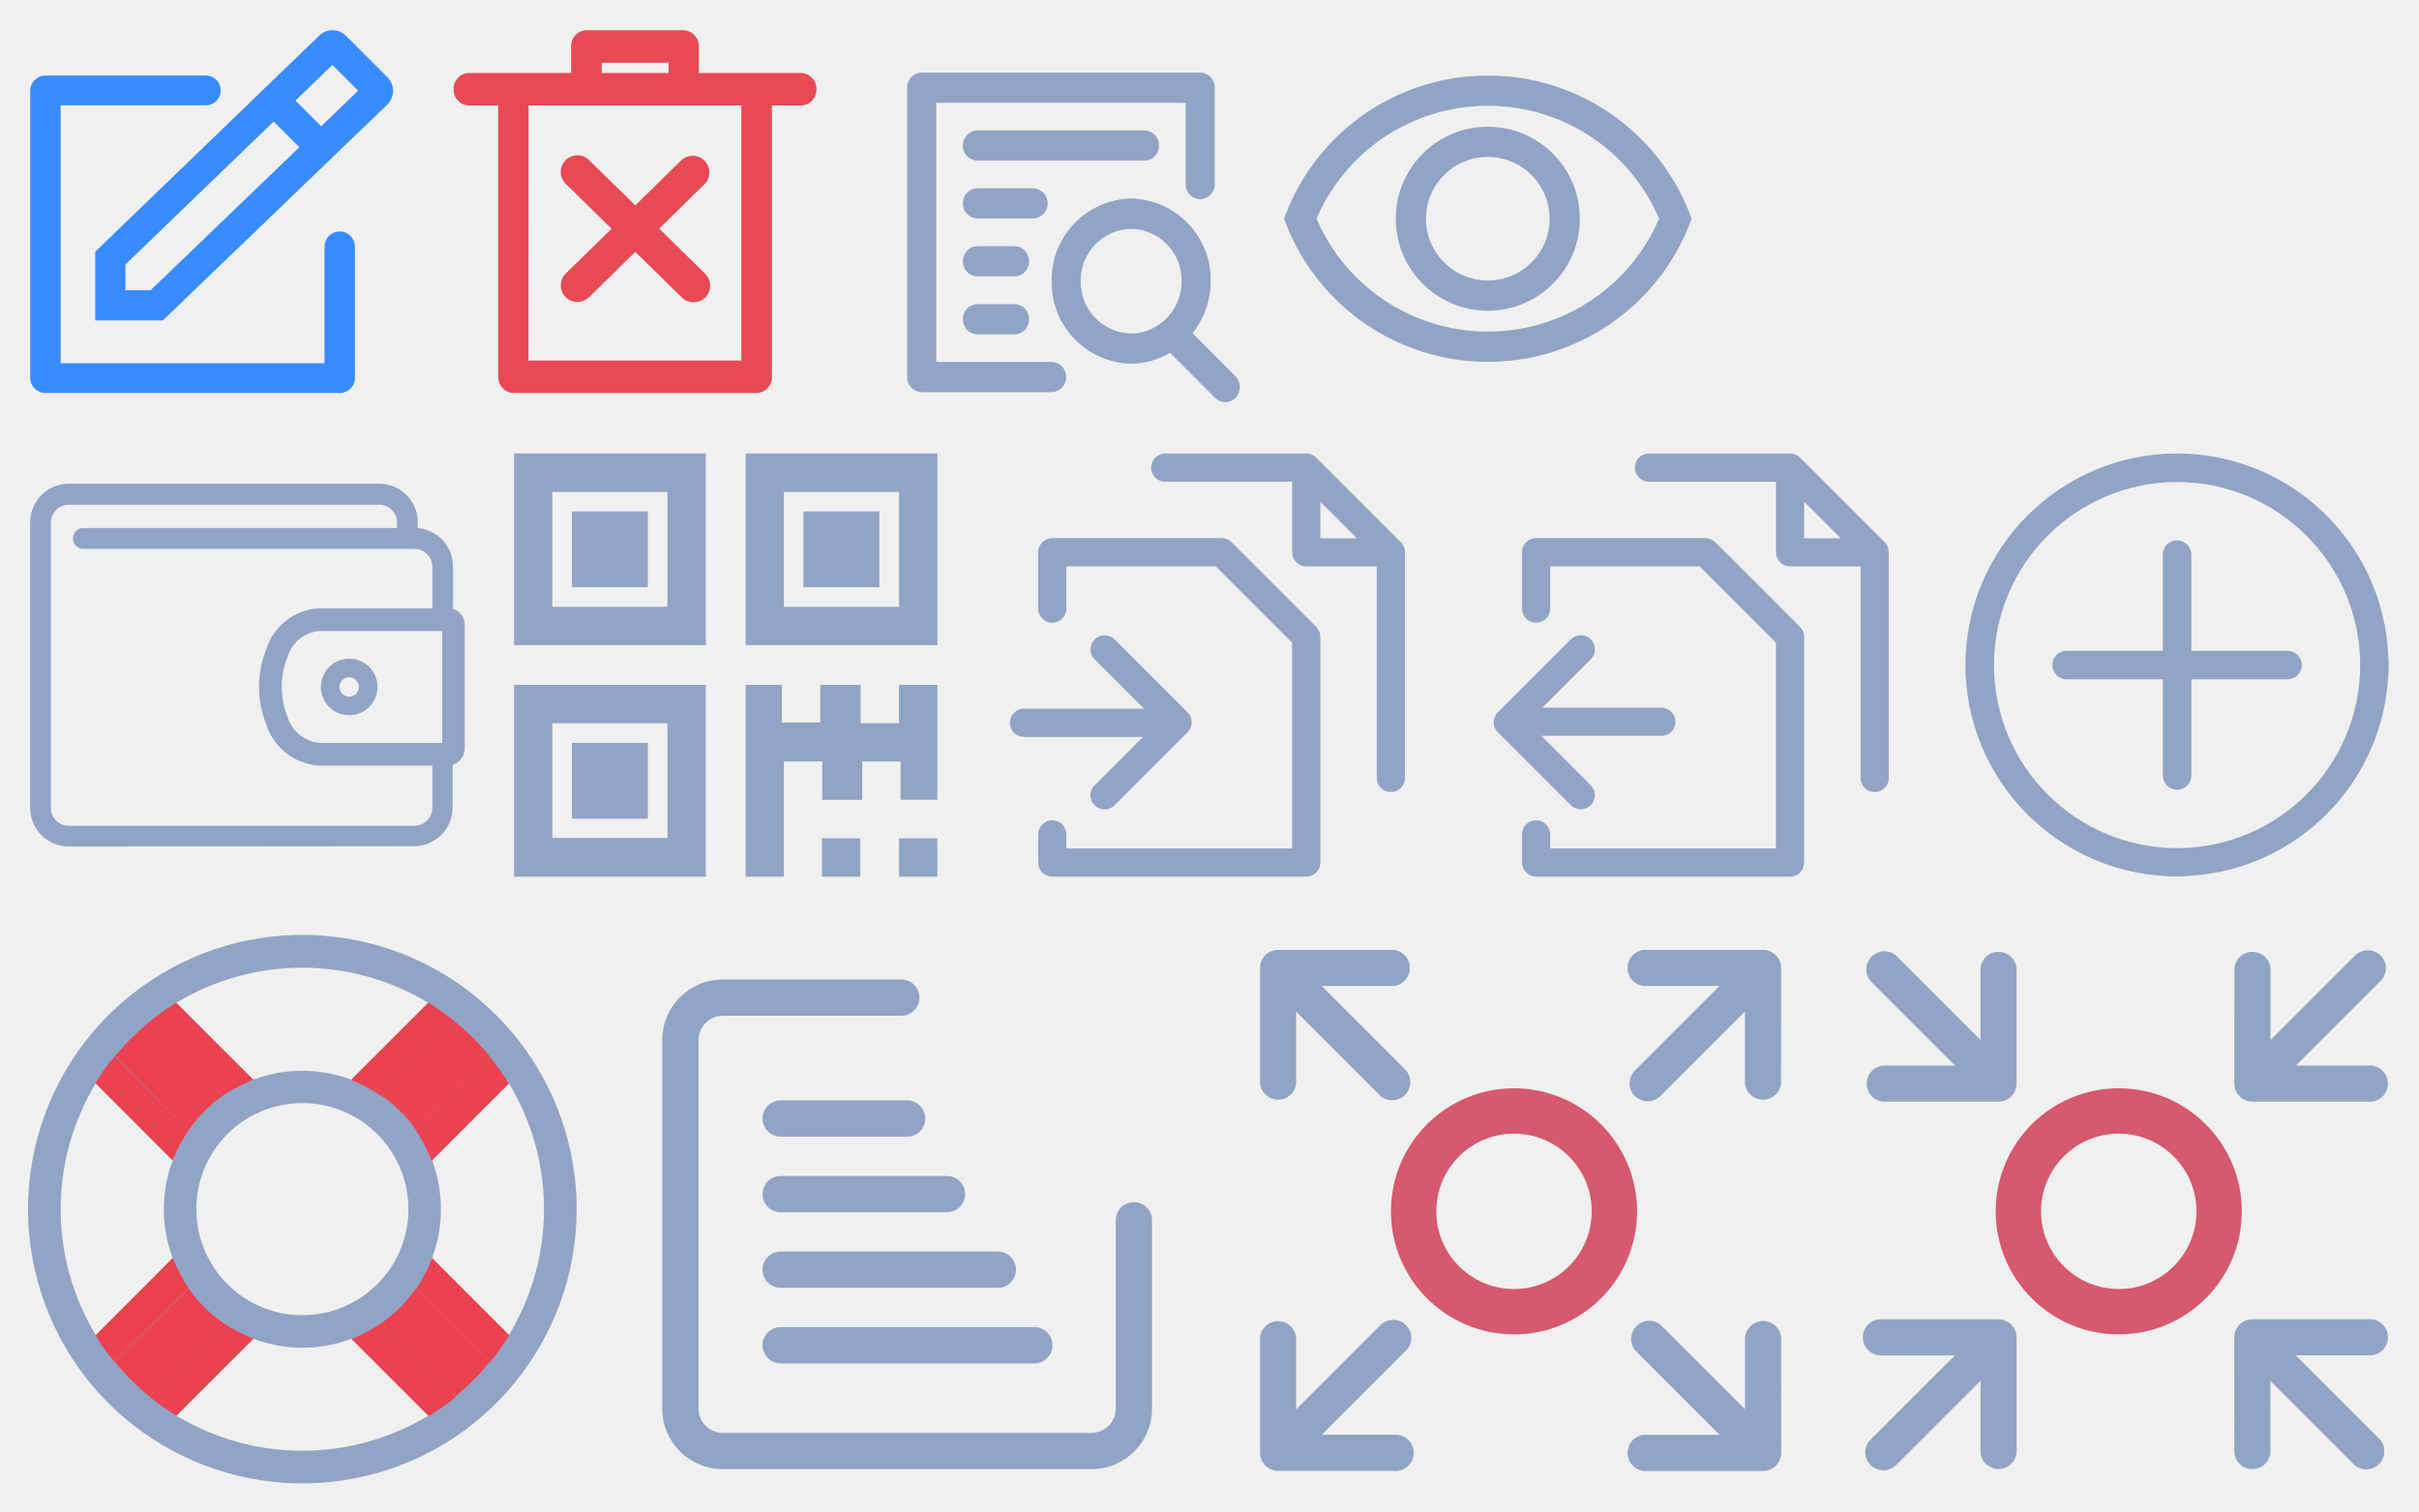
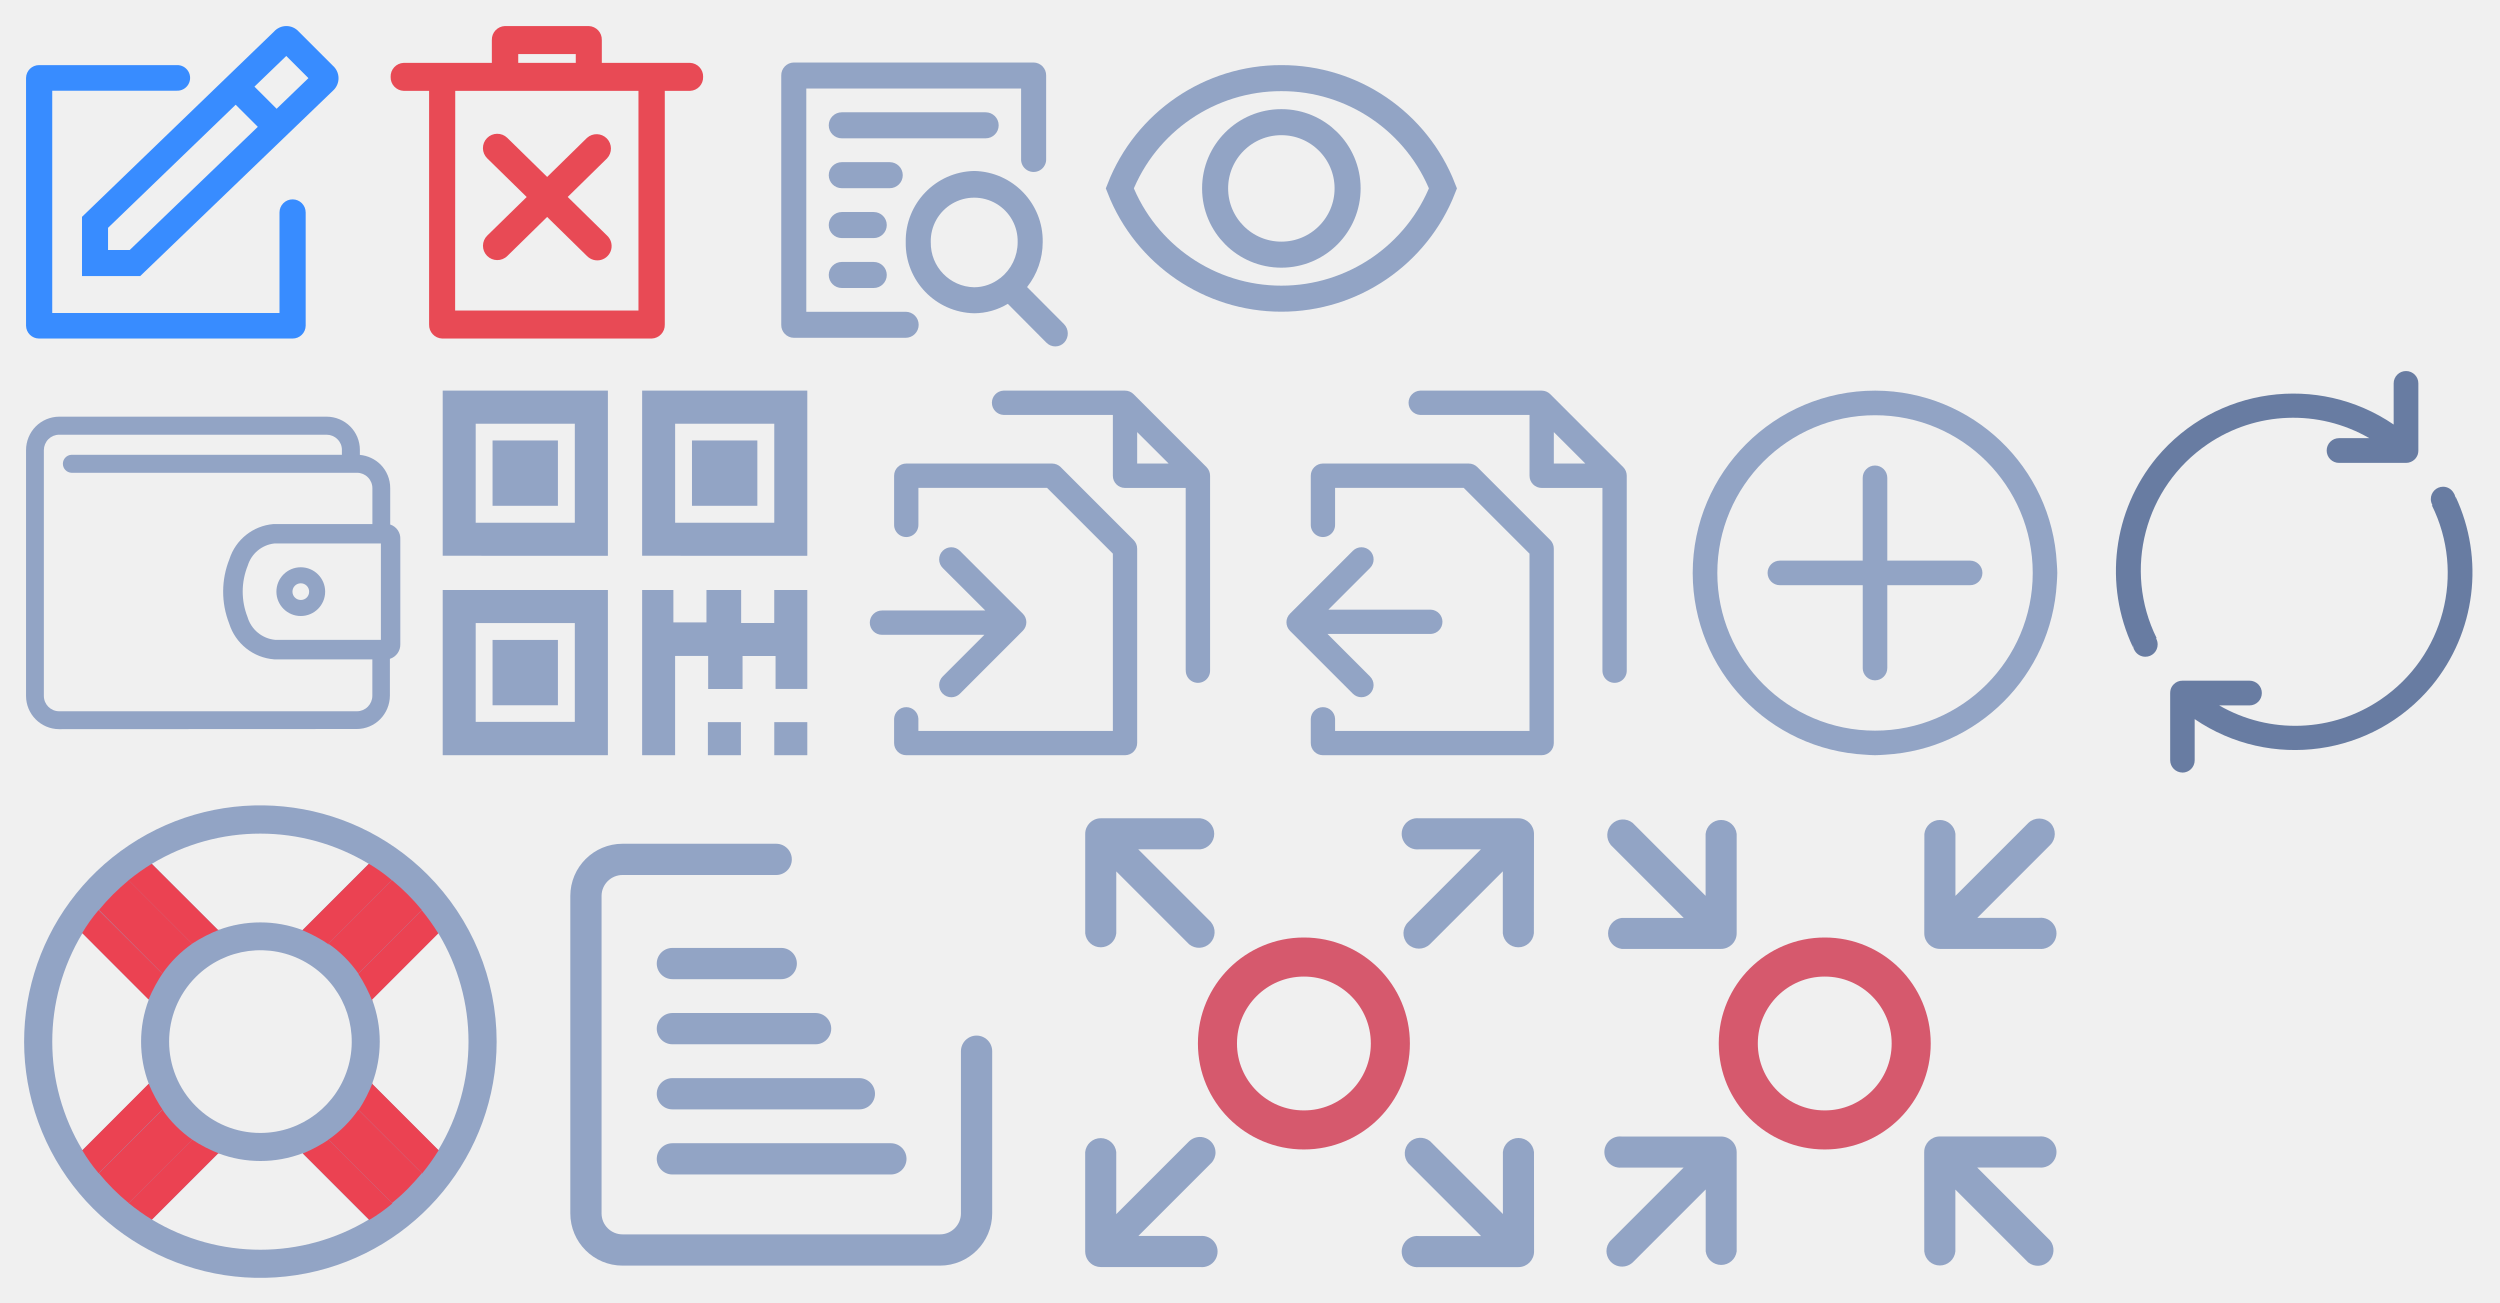
- <svg xmlns="http://www.w3.org/2000/svg" id="icons_spite_darksmalliconcolored" width="80" height="50" viewBox="0 0 80 50">
-   <g id="_20" data-name="20" transform="translate(0 29)">
+ <svg xmlns="http://www.w3.org/2000/svg" id="icons_spite_darksmalliconcolored" width="96" height="50" viewBox="0 0 96 50">
+   <g id="_20" data-name="20" transform="translate(0 30)">
    <g id="NotFullScreen" transform="translate(60)">
-       <rect id="icon_bg" width="20" height="20" transform="translate(0 1)" fill="#fff" opacity="0" />
-       <g id="Full_screen_icon" transform="translate(-0.375 0.375)">
-         <g id="Ellipse_1" data-name="Ellipse 1" transform="translate(6.375 6.625)" fill="none" stroke="#d6596d" stroke-width="1.5">
+       <rect id="icon_bg" width="20" height="20" fill="#fff" opacity="0" />
+       <g id="Full_screen_icon" transform="translate(1.675 1.425)">
+         <g id="Ellipse_1" data-name="Ellipse 1" transform="translate(4.325 4.575)" fill="none" stroke="#d6596d" stroke-width="1.5">
          <circle cx="4.07" cy="4.07" r="4.07" stroke="none" />
          <circle cx="4.07" cy="4.07" r="3.32" fill="none" />
        </g>
-         <path id="Path_9500" data-name="Path 9500" d="M7.209,6.365l-2.8-2.8H6.791a.6.6,0,0,0,0-1.193H2.972a.6.6,0,0,0-.6.6V6.791a.6.6,0,0,0,1.193,0V4.413l2.8,2.8a.6.6,0,0,0,.84-.848Z" transform="translate(9.438 9.438) rotate(180)" fill="#92a4c5" />
-         <path id="Path_9501" data-name="Path 9501" d="M6.791,20.194H4.413l2.8-2.8a.583.583,0,0,0,.163-.42.6.6,0,0,0-1.012-.418l-2.8,2.8V16.972a.6.6,0,0,0-1.193,0v3.819a.6.6,0,0,0,.37.551.607.607,0,0,0,.227.046H6.791a.6.6,0,1,0,0-1.193Z" transform="translate(9.438 35.655) rotate(180)" fill="#92a4c5" />
-         <path id="Path_9502" data-name="Path 9502" d="M21.388,16.972a.6.6,0,0,0-1.194,0V19.35l-2.8-2.8a.6.6,0,0,0-.838.847l2.8,2.8H16.972a.6.6,0,1,0,0,1.193h3.819a.6.6,0,0,0,.6-.6Z" transform="translate(35.655 35.655) rotate(180)" fill="#92a4c5" />
-         <path id="Path_9503" data-name="Path 9503" d="M21.388,2.972a.6.6,0,0,0-.6-.6H16.972a.6.6,0,1,0,0,1.193H19.35l-2.8,2.8a.6.6,0,0,0-.015.83l.015.014a.608.608,0,0,0,.841,0l2.8-2.8V6.791a.6.6,0,0,0,1.193,0Z" transform="translate(35.655 9.438) rotate(180)" fill="#92a4c5" />
+         <path id="Path_9500" data-name="Path 9500" d="M4.834,3.99l-2.8-2.8H4.416A.6.6,0,0,0,4.416,0H.6A.6.6,0,0,0,0,.6V4.416a.6.6,0,0,0,1.193,0V2.038l2.8,2.8a.6.6,0,0,0,.84-.848Z" transform="translate(5.013 5.013) rotate(180)" fill="#92a4c5" />
+         <path id="Path_9501" data-name="Path 9501" d="M4.416,3.819H2.038l2.8-2.8A.583.583,0,0,0,5,.6.6.6,0,0,0,3.989.18l-2.8,2.8V.6A.6.6,0,0,0,0,.6V4.416a.6.6,0,0,0,.37.551A.607.607,0,0,0,.6,5.013H4.416a.6.6,0,1,0,0-1.193Z" transform="translate(5.013 17.23) rotate(180)" fill="#92a4c5" />
+         <path id="Path_9502" data-name="Path 9502" d="M5.013.6A.6.6,0,0,0,3.819.6V2.975l-2.8-2.8a.6.6,0,0,0-.838.847l2.8,2.8H.6a.6.6,0,1,0,0,1.193H4.416a.6.6,0,0,0,.6-.6Z" transform="translate(17.23 17.23) rotate(180)" fill="#92a4c5" />
+         <path id="Path_9503" data-name="Path 9503" d="M5.013.6a.6.6,0,0,0-.6-.6H.6a.6.6,0,1,0,0,1.193H2.975l-2.8,2.8a.6.6,0,0,0-.015.83l.015.014a.608.608,0,0,0,.841,0l2.8-2.8V4.416a.6.6,0,0,0,1.193,0Z" transform="translate(17.23 5.013) rotate(180)" fill="#92a4c5" />
      </g>
    </g>
    <g id="ShowFullScreen" transform="translate(40)">
-       <rect id="icon_bg-2" data-name="icon_bg" width="20" height="20" transform="translate(0 1)" fill="#fff" opacity="0" />
-       <g id="Full_screen_icon-2" data-name="Full_screen_icon" transform="translate(-0.375 0.375)">
-         <g id="Ellipse_1-2" data-name="Ellipse 1" transform="translate(6.375 6.625)" fill="none" stroke="#d6596d" stroke-width="1.5">
+       <rect id="icon_bg-2" data-name="icon_bg" width="20" height="20" fill="#fff" opacity="0" />
+       <g id="Full_screen_icon-2" data-name="Full_screen_icon" transform="translate(1.675 1.425)">
+         <g id="Ellipse_1-2" data-name="Ellipse 1" transform="translate(4.325 4.575)" fill="none" stroke="#d6596d" stroke-width="1.5">
          <circle cx="4.07" cy="4.07" r="4.07" stroke="none" />
          <circle cx="4.07" cy="4.07" r="3.32" fill="none" />
        </g>
-         <path id="Path_9500-2" data-name="Path 9500" d="M7.209,6.365l-2.8-2.8H6.791a.6.6,0,0,0,0-1.193H2.972a.6.6,0,0,0-.6.6V6.791a.6.6,0,0,0,1.193,0V4.413l2.8,2.8a.6.6,0,0,0,.84-.848Z" transform="translate(-0.325 -0.325)" fill="#92a4c5" />
-         <path id="Path_9501-2" data-name="Path 9501" d="M6.791,20.194H4.413l2.8-2.8a.583.583,0,0,0,.163-.42.6.6,0,0,0-1.012-.418l-2.8,2.8V16.972a.6.6,0,0,0-1.193,0v3.819a.6.6,0,0,0,.37.551.607.607,0,0,0,.227.046H6.791a.6.6,0,1,0,0-1.193Z" transform="translate(-0.325 -2.108)" fill="#92a4c5" />
-         <path id="Path_9502-2" data-name="Path 9502" d="M21.388,16.972a.6.6,0,0,0-1.194,0V19.35l-2.8-2.8a.6.6,0,0,0-.838.847l2.8,2.8H16.972a.6.6,0,1,0,0,1.193h3.819a.6.6,0,0,0,.6-.6Z" transform="translate(-2.108 -2.108)" fill="#92a4c5" />
-         <path id="Path_9503-2" data-name="Path 9503" d="M21.388,2.972a.6.6,0,0,0-.6-.6H16.972a.6.6,0,1,0,0,1.193H19.35l-2.8,2.8a.6.6,0,0,0-.015.83l.015.014a.608.608,0,0,0,.841,0l2.8-2.8V6.791a.6.6,0,0,0,1.193,0Z" transform="translate(-2.108 -0.325)" fill="#92a4c5" />
+         <path id="Path_9500-2" data-name="Path 9500" d="M7.209,6.365l-2.8-2.8H6.791a.6.6,0,0,0,0-1.193H2.972a.6.6,0,0,0-.6.6V6.791a.6.6,0,0,0,1.193,0V4.413l2.8,2.8a.6.6,0,0,0,.84-.848Z" transform="translate(-2.375 -2.375)" fill="#92a4c5" />
+         <path id="Path_9501-2" data-name="Path 9501" d="M6.791,20.194H4.413l2.8-2.8a.583.583,0,0,0,.163-.42.6.6,0,0,0-1.012-.418l-2.8,2.8V16.972a.6.6,0,0,0-1.193,0v3.819a.6.6,0,0,0,.37.551.607.607,0,0,0,.227.046H6.791a.6.6,0,1,0,0-1.193Z" transform="translate(-2.375 -4.158)" fill="#92a4c5" />
+         <path id="Path_9502-2" data-name="Path 9502" d="M21.388,16.972a.6.6,0,0,0-1.194,0V19.35l-2.8-2.8a.6.6,0,0,0-.838.847l2.8,2.8H16.972a.6.6,0,1,0,0,1.193h3.819a.6.6,0,0,0,.6-.6Z" transform="translate(-4.158 -4.158)" fill="#92a4c5" />
+         <path id="Path_9503-2" data-name="Path 9503" d="M21.388,2.972a.6.6,0,0,0-.6-.6H16.972a.6.6,0,1,0,0,1.193H19.35l-2.8,2.8a.6.6,0,0,0-.015.83l.015.014a.608.608,0,0,0,.841,0l2.8-2.8V6.791a.6.6,0,0,0,1.193,0Z" transform="translate(-4.158 -2.375)" fill="#92a4c5" />
      </g>
    </g>
    <g id="Notification" transform="translate(20)">
-       <rect id="icon_bg-3" data-name="icon_bg" width="20" height="20" transform="translate(0 1)" fill="#fff" opacity="0" />
-       <g id="Notification-2" data-name="Notification" transform="translate(-0.175 3.305)">
-         <path id="Path_9493" data-name="Path 9493" d="M15.667,8.033v6.228a1.406,1.406,0,0,1-1.406,1.406H2.073A1.406,1.406,0,0,1,.667,14.261h0V2.073A1.406,1.406,0,0,1,2.073.667h5.9" transform="translate(2.008 0.028)" fill="none" stroke="#92a4c5" stroke-linecap="round" stroke-miterlimit="10" stroke-width="1.2" />
-         <line id="Line_43" data-name="Line 43" x2="8.391" transform="translate(5.993 12.195)" fill="none" stroke="#92a4c5" stroke-linecap="round" stroke-miterlimit="10" stroke-width="1.2" />
-         <line id="Line_42" data-name="Line 42" x2="7.181" transform="translate(5.993 9.695)" fill="none" stroke="#92a4c5" stroke-linecap="round" stroke-miterlimit="10" stroke-width="1.2" />
-         <line id="Line_51" data-name="Line 51" x2="5.5" transform="translate(5.994 7.195)" fill="none" stroke="#92a4c5" stroke-linecap="round" stroke-miterlimit="10" stroke-width="1.2" />
-         <line id="Line_55" data-name="Line 55" x2="4.181" transform="translate(5.994 4.695)" fill="none" stroke="#92a4c5" stroke-linecap="round" stroke-miterlimit="10" stroke-width="1.2" />
+       <rect id="icon_bg-3" data-name="icon_bg" width="20" height="20" fill="#fff" opacity="0" />
+       <g id="Notification-2" data-name="Notification" transform="translate(2.5 3)">
+         <path id="Path_9493" data-name="Path 9493" d="M15.667,8.033v6.228a1.406,1.406,0,0,1-1.406,1.406H2.073A1.406,1.406,0,0,1,.667,14.261h0V2.073A1.406,1.406,0,0,1,2.073.667h5.9" transform="translate(-0.667 -0.667)" fill="none" stroke="#92a4c5" stroke-linecap="round" stroke-miterlimit="10" stroke-width="1.2" />
+         <line id="Line_43" data-name="Line 43" x2="8.391" transform="translate(3.319 11.5)" fill="none" stroke="#92a4c5" stroke-linecap="round" stroke-miterlimit="10" stroke-width="1.2" />
+         <line id="Line_42" data-name="Line 42" x2="7.181" transform="translate(3.319 9)" fill="none" stroke="#92a4c5" stroke-linecap="round" stroke-miterlimit="10" stroke-width="1.2" />
+         <line id="Line_51" data-name="Line 51" x2="5.5" transform="translate(3.319 6.5)" fill="none" stroke="#92a4c5" stroke-linecap="round" stroke-miterlimit="10" stroke-width="1.2" />
+         <line id="Line_55" data-name="Line 55" x2="4.181" transform="translate(3.319 4)" fill="none" stroke="#92a4c5" stroke-linecap="round" stroke-miterlimit="10" stroke-width="1.2" />
      </g>
    </g>
    <g id="Support">
-       <rect id="icon_bg-4" data-name="icon_bg" width="20" height="20" transform="translate(0 1)" fill="#fff" opacity="0" />
-       <g id="Support-2" data-name="Support" transform="translate(-31.67 -3.184)">
-         <g id="Pink">
-           <path id="Path_9570" data-name="Path 9570" d="M45.092,10.236l1.808,2.3.708-.574,2.5-2.544L48.035,7.558Z" transform="translate(-1.537 -0.301)" fill="#eb4252" />
-           <path id="Path_9571" data-name="Path 9571" d="M45.092,10.236l1.808,2.3.708-.574,2.5-2.544L48.035,7.558Z" transform="translate(-10.307 8.468)" fill="#eb4252" />
-           <path id="Path_9572" data-name="Path 9572" d="M0,2.678l1.808,2.3.708-.574,2.5-2.544L2.943,0Z" transform="translate(48.554 16.007) rotate(90)" fill="#eb4252" />
-           <path id="Path_9573" data-name="Path 9573" d="M0,2.678l1.808,2.3.708-.574,2.5-2.544L2.943,0Z" transform="translate(39.785 7.238) rotate(90)" fill="#eb4252" />
+       <rect id="icon_bg-4" data-name="icon_bg" width="20" height="20" fill="#fff" opacity="0" />
+       <g id="Support-2" data-name="Support" transform="translate(0.93 0.93)">
+         <g id="Pink" transform="translate(2.185 2.124)">
+           <path id="Path_9570" data-name="Path 9570" d="M45.092,10.236l1.808,2.3.708-.574,2.5-2.544L48.035,7.558Z" transform="translate(-36.323 -7.539)" fill="#eb4252" />
+           <path id="Path_9571" data-name="Path 9571" d="M45.092,10.236l1.808,2.3.708-.574,2.5-2.544L48.035,7.558Z" transform="translate(-45.092 1.229)" fill="#eb4252" />
+           <path id="Path_9572" data-name="Path 9572" d="M0,2.678l1.808,2.3.708-.574,2.5-2.544L2.943,0Z" transform="translate(13.769 8.769) rotate(90)" fill="#eb4252" />
+           <path id="Path_9573" data-name="Path 9573" d="M0,2.678l1.808,2.3.708-.574,2.5-2.544L2.943,0Z" transform="translate(5) rotate(90)" fill="#eb4252" />
        </g>
-         <path id="Circle" d="M48.084,7.767a9.072,9.072,0,1,0,2.657,6.416A9.084,9.084,0,0,0,48.084,7.767Zm-10.7,8.041-2.547,2.54a8.056,8.056,0,0,1,0-8.33l2.547,2.549A4.568,4.568,0,0,0,37.385,15.807Zm.524.993a4.563,4.563,0,0,0,1.146,1.146l-2.439,2.437a8.07,8.07,0,0,1-1.147-1.149ZM35.469,9.129a7.957,7.957,0,0,1,.543-.6c.189-.188.392-.371.6-.545l2.438,2.439a4.6,4.6,0,0,0-1.145,1.149Zm7.818.77a4.6,4.6,0,0,0-3.24,0L37.5,7.355a8.058,8.058,0,0,1,8.331,0Zm4.582-.769L45.43,11.567a4.57,4.57,0,0,0-1.148-1.146l2.438-2.44A8.076,8.076,0,0,1,47.869,9.129Zm-8.68,2.57a3.508,3.508,0,1,1,2.481,5.989h0a3.485,3.485,0,0,1-2.479-1.026l0,0A3.514,3.514,0,0,1,39.189,11.7Zm-.061,5.025v0h0l0,0Zm.923,1.745a4.573,4.573,0,0,0,3.24,0l2.542,2.544a8.06,8.06,0,0,1-8.331,0Zm6.669,1.913-2.436-2.437A4.607,4.607,0,0,0,45.43,16.8l2.439,2.434c-.167.2-.351.408-.546.605S46.93,20.211,46.72,20.383Zm-.762-7.82L48.5,10.018a8.052,8.052,0,0,1,0,8.33L45.958,15.8A4.592,4.592,0,0,0,45.958,12.563Z" fill="#92a4c5" />
-         <g id="Pink-2" data-name="Pink">
-           <path id="Path_9562" data-name="Path 9562" d="M49.664,9.7l-2.438,2.438v0a5.753,5.753,0,0,1,.552,1.08c-.01-.027-.012-.056-.023-.083L50.3,10.59A8.5,8.5,0,0,0,49.664,9.7Z" transform="translate(-1.8 -0.564)" fill="#eb4252" />
-           <path id="Path_9563" data-name="Path 9563" d="M48.219,8.3l-.025-.022a6.251,6.251,0,0,0-.861-.611c0,.048,0,0-.005.008l-2.545,2.544a5.794,5.794,0,0,1,1.064.58c-.025-.018-.044-.04-.068-.058L48.215,8.3S48.22,8.3,48.219,8.3Z" transform="translate(-1.499 -0.314)" fill="#eb4252" />
-           <path id="Path_9564" data-name="Path 9564" d="M37.168,8.3l2.438,2.437v0a5.76,5.76,0,0,1,1.08-.552c-.028.01-.057.013-.084.024L38.058,7.669A8.37,8.37,0,0,0,37.168,8.3Z" transform="translate(-0.562 -0.314)" fill="#eb4252" />
-           <path id="Path_9565" data-name="Path 9565" d="M35.768,9.695l-.021.026a6.138,6.138,0,0,0-.612.861c.048,0,0,0,.008,0l2.544,2.546a5.816,5.816,0,0,1,.58-1.065c-.018.025-.04.045-.057.069L35.77,9.7S35.769,9.695,35.768,9.695Z" transform="translate(-0.312 -0.564)" fill="#eb4252" />
-           <path id="Path_9566" data-name="Path 9566" d="M49.681,20.735,47.243,18.3v0a5.754,5.754,0,0,0,.552-1.08c-.01.027-.012.056-.023.083l2.543,2.543A8.5,8.5,0,0,1,49.681,20.735Z" transform="translate(-1.802 -1.49)" fill="#eb4252" />
-           <path id="Path_9567" data-name="Path 9567" d="M48.236,22.189l-.025.022a6.251,6.251,0,0,1-.861.611c0-.048,0,0-.005-.008L44.8,20.271a5.794,5.794,0,0,0,1.064-.58c-.025.018-.044.04-.068.058l2.438,2.439S48.237,22.189,48.236,22.189Z" transform="translate(-1.501 -1.794)" fill="#eb4252" />
-           <path id="Path_9568" data-name="Path 9568" d="M37.173,22.183l2.438-2.437h0a5.728,5.728,0,0,0,1.08.552c-.027-.01-.056-.013-.084-.023l-2.542,2.542A8.246,8.246,0,0,1,37.173,22.183Z" transform="translate(-0.563 -1.801)" fill="#eb4252" />
-           <path id="Path_9569" data-name="Path 9569" d="M35.772,20.739l-.021-.025a6.267,6.267,0,0,1-.612-.862c.048,0,0,0,.008,0L37.692,17.3a5.755,5.755,0,0,0,.579,1.064c-.018-.025-.04-.044-.057-.069l-2.439,2.439S35.773,20.74,35.772,20.739Z" transform="translate(-0.313 -1.5)" fill="#eb4252" />
+         <path id="Circle" d="M48.084,7.767a9.072,9.072,0,1,0,2.657,6.416A9.084,9.084,0,0,0,48.084,7.767Zm-10.7,8.041-2.547,2.54a8.056,8.056,0,0,1,0-8.33l2.547,2.549A4.568,4.568,0,0,0,37.385,15.807Zm.524.993a4.563,4.563,0,0,0,1.146,1.146l-2.439,2.437a8.07,8.07,0,0,1-1.147-1.149ZM35.469,9.129a7.957,7.957,0,0,1,.543-.6c.189-.188.392-.371.6-.545l2.438,2.439a4.6,4.6,0,0,0-1.145,1.149Zm7.818.77a4.6,4.6,0,0,0-3.24,0L37.5,7.355a8.058,8.058,0,0,1,8.331,0Zm4.582-.769L45.43,11.567a4.57,4.57,0,0,0-1.148-1.146l2.438-2.44A8.076,8.076,0,0,1,47.869,9.129Zm-8.68,2.57a3.508,3.508,0,1,1,2.481,5.989h0a3.485,3.485,0,0,1-2.479-1.026l0,0A3.514,3.514,0,0,1,39.189,11.7Zm-.061,5.025v0h0l0,0Zm.923,1.745a4.573,4.573,0,0,0,3.24,0l2.542,2.544a8.06,8.06,0,0,1-8.331,0Zm6.669,1.913-2.436-2.437A4.607,4.607,0,0,0,45.43,16.8l2.439,2.434c-.167.2-.351.408-.546.605S46.93,20.211,46.72,20.383Zm-.762-7.82L48.5,10.018a8.052,8.052,0,0,1,0,8.33L45.958,15.8A4.592,4.592,0,0,0,45.958,12.563Z" transform="translate(-32.6 -5.114)" fill="#92a4c5" />
+         <g id="Pink-2" data-name="Pink" transform="translate(2.223 2.239)">
+           <path id="Path_9562" data-name="Path 9562" d="M49.664,9.7l-2.438,2.438v0a5.753,5.753,0,0,1,.552,1.08c-.01-.027-.012-.056-.023-.083L50.3,10.59A8.5,8.5,0,0,0,49.664,9.7Z" transform="translate(-36.623 -7.917)" fill="#eb4252" />
+           <path id="Path_9563" data-name="Path 9563" d="M48.219,8.3l-.025-.022a6.251,6.251,0,0,0-.861-.611c0,.048,0,0-.005.008l-2.545,2.544a5.794,5.794,0,0,1,1.064.58c-.025-.018-.044-.04-.068-.058L48.215,8.3S48.22,8.3,48.219,8.3Z" transform="translate(-36.322 -7.667)" fill="#eb4252" />
+           <path id="Path_9564" data-name="Path 9564" d="M37.168,8.3l2.438,2.437v0a5.76,5.76,0,0,1,1.08-.552c-.028.01-.057.013-.084.024L38.058,7.669A8.37,8.37,0,0,0,37.168,8.3Z" transform="translate(-35.385 -7.667)" fill="#eb4252" />
+           <path id="Path_9565" data-name="Path 9565" d="M35.768,9.695l-.021.026a6.138,6.138,0,0,0-.612.861c.048,0,0,0,.008,0l2.544,2.546a5.816,5.816,0,0,1,.58-1.065c-.018.025-.04.045-.057.069L35.77,9.7S35.769,9.695,35.768,9.695Z" transform="translate(-35.135 -7.917)" fill="#eb4252" />
+           <path id="Path_9566" data-name="Path 9566" d="M49.681,20.735,47.243,18.3v0a5.754,5.754,0,0,0,.552-1.08c-.01.027-.012.056-.023.083l2.543,2.543A8.5,8.5,0,0,1,49.681,20.735Z" transform="translate(-36.625 -8.843)" fill="#eb4252" />
+           <path id="Path_9567" data-name="Path 9567" d="M48.236,22.189l-.025.022a6.251,6.251,0,0,1-.861.611c0-.048,0,0-.005-.008L44.8,20.271a5.794,5.794,0,0,0,1.064-.58c-.025.018-.044.04-.068.058l2.438,2.439S48.237,22.189,48.236,22.189Z" transform="translate(-36.324 -9.146)" fill="#eb4252" />
+           <path id="Path_9568" data-name="Path 9568" d="M37.173,22.183l2.438-2.437h0a5.728,5.728,0,0,0,1.08.552c-.027-.01-.056-.013-.084-.023l-2.542,2.542A8.246,8.246,0,0,1,37.173,22.183Z" transform="translate(-35.385 -9.153)" fill="#eb4252" />
+           <path id="Path_9569" data-name="Path 9569" d="M35.772,20.739l-.021-.025a6.267,6.267,0,0,1-.612-.862c.048,0,0,0,.008,0L37.692,17.3a5.755,5.755,0,0,0,.579,1.064c-.018-.025-.04-.044-.057-.069l-2.439,2.439S35.773,20.74,35.772,20.739Z" transform="translate(-35.135 -8.853)" fill="#eb4252" />
        </g>
      </g>
    </g>
  </g>
  <g id="_16" data-name="16" transform="translate(0 14)">
+     <g id="Change" transform="translate(80)">
+       <rect id="icon_bg-5" data-name="icon_bg" width="16" height="16" fill="#fff" opacity="0" />
+       <path id="Change-2" data-name="Change" d="M-9267.545,7930.983a.474.474,0,0,1-.468-.475v-2.578a.511.511,0,0,1,.021-.149l0,0h0a.467.467,0,0,1,.114-.186.461.461,0,0,1,.335-.14h2.578a.472.472,0,0,1,.472.475.474.474,0,0,1-.472.475h-1.166a5.835,5.835,0,0,0,6.207-.23,5.864,5.864,0,0,0,1.959-7.455c.02.01.03.007.02-.014a.45.45,0,0,1-.059-.226.473.473,0,0,1,.473-.473.467.467,0,0,1,.4.233c.012.025.03.049.042.074a.5.5,0,0,1,.032.166c0,.025,0-.019,0-.1a6.854,6.854,0,0,1-.915,7.28,6.836,6.836,0,0,1-9.1,1.271v1.582a.471.471,0,0,1-.14.337.473.473,0,0,1-.331.135Zm-1.824-4.672c-.012-.025-.03-.051-.042-.077a.486.486,0,0,1-.032-.165c0-.023,0,.021,0,.1a6.858,6.858,0,0,1,.912-7.282,6.836,6.836,0,0,1,9.1-1.268v-1.582a.47.47,0,0,1,.143-.337.469.469,0,0,1,.33-.135h.007a.472.472,0,0,1,.468.472v2.581a.52.52,0,0,1-.021.146l0,0h0a.5.5,0,0,1-.114.188.478.478,0,0,1-.335.14h-2.577a.473.473,0,0,1-.473-.475.473.473,0,0,1,.473-.475h1.163a5.836,5.836,0,0,0-6.207.23,5.864,5.864,0,0,0-1.957,7.452c-.021-.007-.03,0-.019.016a.451.451,0,0,1,.056.224.47.47,0,0,1-.47.472A.471.471,0,0,1-9269.369,7926.311Z" transform="translate(9271.348 -7915.317)" fill="#687ca2" stroke="rgba(0,0,0,0)" stroke-miterlimit="10" stroke-width="1" />
+     </g>
    <g id="Add" transform="translate(64)">
-       <rect id="icon_bg-5" data-name="icon_bg" width="16" height="16" fill="#fff" opacity="0" />
-       <path id="Add-2" data-name="Add" d="M-128.866-58.519A7,7,0,0,1-135.5-65.48l0-.02a7.008,7.008,0,0,1,7-7l.02,0a7,7,0,0,1,6.961,6.633c.007.122.019.242.019.365s-.012.27-.02.4a7,7,0,0,1-6.575,6.575c-.134.008-.268.02-.4.02S-128.743-58.512-128.866-58.519Zm-5.69-6.981a6.063,6.063,0,0,0,6.055,6.056,6.063,6.063,0,0,0,6.056-6.056,6.063,6.063,0,0,0-6.056-6.055A6.062,6.062,0,0,0-134.556-65.5Zm5.584,3.653v-3.181h-3.181a.472.472,0,0,1-.472-.472.472.472,0,0,1,.472-.472h3.181v-3.181a.472.472,0,0,1,.472-.472.472.472,0,0,1,.472.472v3.181h3.181a.472.472,0,0,1,.472.472.472.472,0,0,1-.472.472h-3.181v3.181a.472.472,0,0,1-.472.472A.472.472,0,0,1-128.972-61.847Z" transform="translate(136.5 73.5)" fill="#92a4c5" stroke="rgba(0,0,0,0)" stroke-miterlimit="10" stroke-width="1" />
+       <rect id="icon_bg-6" data-name="icon_bg" width="16" height="16" fill="#fff" opacity="0" />
+       <path id="Add-2" data-name="Add" d="M6.635,13.981A7,7,0,0,1,0,7.02L0,7A7.008,7.008,0,0,1,7,0l.02,0a7,7,0,0,1,6.961,6.633c.007.122.019.242.019.365s-.012.27-.02.4A7,7,0,0,1,7.4,13.98c-.134.008-.268.02-.4.02S6.757,13.988,6.635,13.981ZM.945,7A6.056,6.056,0,1,0,7,.945,6.063,6.063,0,0,0,.945,7Zm5.584,3.653V7.472H3.347a.472.472,0,0,1,0-.944H6.528V3.348a.472.472,0,0,1,.944,0V6.528h3.181a.472.472,0,1,1,0,.944H7.472v3.181a.472.472,0,1,1-.944,0Z" transform="translate(1 1)" fill="#92a4c5" stroke="rgba(0,0,0,0)" stroke-miterlimit="10" stroke-width="1" />
    </g>
    <g id="Transfer" transform="translate(48)">
-       <rect id="icon_bg-6" data-name="icon_bg" width="16" height="16" fill="#fff" opacity="0" />
-       <path id="Transfer-2" data-name="Transfer" d="M-182.6-72a.466.466,0,0,1-.466-.467V-73.4a.466.466,0,0,1,.466-.466.467.467,0,0,1,.467.466v.467h7.466V-79.74l-2.526-2.526h-4.94v1.4a.468.468,0,0,1-.467.467.467.467,0,0,1-.466-.467v-1.867a.466.466,0,0,1,.466-.466h5.6a.47.47,0,0,1,.33.136l2.8,2.8a.472.472,0,0,1,.136.33v7.466A.467.467,0,0,1-174.2-72Zm1.149-2.363-2.413-2.413a.467.467,0,0,1,0-.66l2.414-2.415a.471.471,0,0,1,.33-.136.468.468,0,0,1,.329.136.467.467,0,0,1,0,.66l-1.6,1.6h3.935a.466.466,0,0,1,.466.467.466.466,0,0,1-.466.466h-3.968l1.632,1.633a.467.467,0,0,1,0,.66.465.465,0,0,1-.33.136A.465.465,0,0,1-181.451-74.363Zm9.584-.9v-7H-174.2a.467.467,0,0,1-.466-.467v-2.335h-4.2a.466.466,0,0,1-.466-.466.467.467,0,0,1,.466-.467h4.666a.471.471,0,0,1,.331.137l2.8,2.8a.47.47,0,0,1,.136.33v7.466a.466.466,0,0,1-.466.467A.467.467,0,0,1-171.867-75.267Zm-1.867-7.931h1.209l-1.209-1.209Z" transform="translate(185.4 87)" fill="#92a4c5" stroke="rgba(0,0,0,0)" stroke-miterlimit="10" stroke-width="1" />
+       <rect id="icon_bg-7" data-name="icon_bg" width="16" height="16" fill="#fff" opacity="0" />
+       <path id="Transfer-2" data-name="Transfer" d="M1.4,14a.466.466,0,0,1-.466-.467V12.6a.467.467,0,0,1,.933,0v.467H9.333V6.26L6.807,3.734H1.867v1.4a.467.467,0,1,1-.933,0V3.267A.466.466,0,0,1,1.4,2.8H7a.47.47,0,0,1,.33.136l2.8,2.8a.472.472,0,0,1,.136.33v7.466A.467.467,0,0,1,9.8,14Zm1.149-2.363L.136,9.225a.467.467,0,0,1,0-.66L2.55,6.151a.466.466,0,0,1,.66.66l-1.6,1.6H5.545a.467.467,0,0,1,0,.933H1.577l1.632,1.633a.466.466,0,0,1-.66.66Zm9.584-.9v-7H9.8a.467.467,0,0,1-.466-.467V.933h-4.2a.467.467,0,0,1,0-.933H9.8a.471.471,0,0,1,.331.137l2.8,2.8a.47.47,0,0,1,.136.33v7.466a.467.467,0,1,1-.933,0ZM10.267,2.8h1.209L10.267,1.593Z" transform="translate(1.4 1)" fill="#92a4c5" stroke="rgba(0,0,0,0)" stroke-miterlimit="10" stroke-width="1" />
    </g>
    <g id="Copy" transform="translate(32)">
-       <rect id="icon_bg-7" data-name="icon_bg" width="16" height="16" fill="#fff" opacity="0" />
-       <path id="Copy-2" data-name="Copy" d="M-135.1-58.5a.467.467,0,0,1-.467-.467V-59.9a.467.467,0,0,1,.467-.466.466.466,0,0,1,.466.466v.467h7.467V-66.24l-2.527-2.526h-4.94v1.4a.467.467,0,0,1-.466.467.468.468,0,0,1-.467-.467v-1.867a.467.467,0,0,1,.467-.466h5.6a.47.47,0,0,1,.33.136l2.8,2.8a.469.469,0,0,1,.137.33v7.466a.467.467,0,0,1-.467.467Zm1.4-2.363a.466.466,0,0,1,0-.66l1.6-1.6h-3.935a.468.468,0,0,1-.467-.467.468.468,0,0,1,.467-.467h3.968l-1.632-1.632a.466.466,0,0,1,0-.66.466.466,0,0,1,.66,0l2.412,2.412a.466.466,0,0,1,0,.66l-2.413,2.415a.469.469,0,0,1-.33.137A.466.466,0,0,1-133.7-60.863Zm9.331-.9v-7H-126.7a.467.467,0,0,1-.466-.467v-2.336h-4.2a.466.466,0,0,1-.466-.466.467.467,0,0,1,.466-.467h4.666a.467.467,0,0,1,.33.137l2.8,2.8a.467.467,0,0,1,.137.33v7.466a.467.467,0,0,1-.467.467A.466.466,0,0,1-124.367-61.767Zm-1.867-7.931h1.209l-1.209-1.209Z" transform="translate(137.9 73.5)" fill="#92a4c5" stroke="rgba(0,0,0,0)" stroke-miterlimit="10" stroke-width="1" />
+       <rect id="icon_bg-8" data-name="icon_bg" width="16" height="16" fill="#fff" opacity="0" />
+       <path id="Copy-2" data-name="Copy" d="M1.4,14a.467.467,0,0,1-.467-.467V12.6a.467.467,0,0,1,.933,0v.467H9.334V6.26L6.807,3.734H1.867v1.4a.467.467,0,1,1-.933,0V3.267A.467.467,0,0,1,1.4,2.8H7a.47.47,0,0,1,.33.136l2.8,2.8a.469.469,0,0,1,.137.33v7.466A.467.467,0,0,1,9.8,14Zm1.4-2.363a.466.466,0,0,1,0-.66l1.6-1.6H.467a.467.467,0,1,1,0-.934H4.435L2.8,6.811a.466.466,0,1,1,.66-.66L5.875,8.564a.466.466,0,0,1,0,.66L3.462,11.638a.466.466,0,0,1-.66,0Zm9.331-.9v-7H9.8a.467.467,0,0,1-.466-.467V.933h-4.2a.467.467,0,0,1,0-.933H9.8a.467.467,0,0,1,.33.137l2.8,2.8a.467.467,0,0,1,.137.33v7.466a.467.467,0,1,1-.933,0ZM10.267,2.8h1.209L10.267,1.593Z" transform="translate(1.4 1)" fill="#92a4c5" stroke="rgba(0,0,0,0)" stroke-miterlimit="10" stroke-width="1" />
    </g>
    <g id="QR" transform="translate(16)">
-       <rect id="icon_bg-8" data-name="icon_bg" width="16" height="16" fill="#fff" opacity="0" />
+       <rect id="icon_bg-9" data-name="icon_bg" width="16" height="16" fill="#fff" opacity="0" />
      <path id="Qr-2" d="M29.732,29V27.731H31V29Zm-2.549,0V27.731h1.268V29Zm-2.525,0V22.657h1.2V23.9h1.27V22.655H28.46v1.269h1.271V22.655H31v3.8H29.782V25.19H28.514v1.267H27.193V25.188H25.924V29ZM17,29V22.657h6.343V29Zm1.267-1.281h3.806V23.926H18.267Zm.647-.636v-2.51h2.51v2.51Zm5.744-5.742V15H31v6.343Zm1.267-1.269h3.807v-3.8H25.925ZM17,21.341V15h6.343v6.343Zm1.267-1.269h3.806v-3.8H18.267Zm8.305-.649V16.915h2.51v2.508Zm-7.658,0V16.915h2.51v2.508Z" transform="translate(-16 -14)" fill="#92a4c5" />
    </g>
    <g id="Wallet">
-       <rect id="icon_bg-9" data-name="icon_bg" width="16" height="16" fill="#fff" opacity="0" />
-       <path id="Wallet-2" data-name="Wallet" d="M-134.723-60h-.006A1.276,1.276,0,0,1-136-61.286v-9.435a1.3,1.3,0,0,1,.374-.907,1.285,1.285,0,0,1,.9-.374h10.273a1.285,1.285,0,0,1,.9.374,1.267,1.267,0,0,1,.373.894v.2a1.3,1.3,0,0,1,.794.37,1.279,1.279,0,0,1,.371.908v1.392a.564.564,0,0,1,.388.567l0,4.022a.573.573,0,0,1-.4.57s0,.008,0,.012v1.4a1.3,1.3,0,0,1-.374.907,1.265,1.265,0,0,1-.9.375Zm-.418-11.133a.6.6,0,0,0-.173.42v9.437a.59.59,0,0,0,.589.59h11.433a.589.589,0,0,0,.418-.175.6.6,0,0,0,.174-.418v-1.4h-3.766A1.968,1.968,0,0,1-128.2-64.06a3.355,3.355,0,0,1,.01-2.471,1.944,1.944,0,0,1,1.69-1.347l3.8,0v-1.375a.592.592,0,0,0-.174-.42.582.582,0,0,0-.417-.173h-10.966a.346.346,0,0,1-.328-.327.346.346,0,0,1,.328-.364h10.388v-.191a.558.558,0,0,0-.172-.407.584.584,0,0,0-.418-.173h-10.269A.585.585,0,0,0-135.14-71.137Zm7.657,4.854a2.665,2.665,0,0,0-.009,1.975,1.226,1.226,0,0,0,1.061.876l4.06,0,0-3.7h-4.09A1.207,1.207,0,0,0-127.483-66.283Zm1.1,1a.936.936,0,0,1,.936-.936.936.936,0,0,1,.936.935h0a.936.936,0,0,1-.936.936A.936.936,0,0,1-126.387-65.283Zm.616,0a.32.32,0,0,0,.32.32h.01a.316.316,0,0,0,.311-.32.32.32,0,0,0-.32-.319A.32.32,0,0,0-125.771-65.284Z" transform="translate(136.997 74.003)" fill="#92a4c5" stroke="rgba(0,0,0,0)" stroke-miterlimit="10" stroke-width="1" />
+       <rect id="icon_bg-10" data-name="icon_bg" width="16" height="16" fill="#fff" opacity="0" />
+       <path id="Wallet-2" data-name="Wallet" d="M1.274,12H1.268A1.276,1.276,0,0,1,0,10.716V1.282A1.3,1.3,0,0,1,.374.374,1.285,1.285,0,0,1,1.274,0H11.546a1.285,1.285,0,0,1,.9.374,1.267,1.267,0,0,1,.373.894v.2a1.3,1.3,0,0,1,.794.37,1.279,1.279,0,0,1,.371.908V4.141a.564.564,0,0,1,.388.567l0,4.022a.573.573,0,0,1-.4.57s0,.008,0,.012v1.4a1.3,1.3,0,0,1-.374.907,1.265,1.265,0,0,1-.9.375ZM.857.866a.6.6,0,0,0-.173.42v9.437a.59.59,0,0,0,.589.59H12.706a.589.589,0,0,0,.418-.175.6.6,0,0,0,.174-.418v-1.4H9.532A1.968,1.968,0,0,1,7.8,7.942a3.355,3.355,0,0,1,.01-2.471A1.944,1.944,0,0,1,9.5,4.124l3.8,0V2.748a.592.592,0,0,0-.174-.42.582.582,0,0,0-.417-.173H1.742a.346.346,0,0,1,0-.691H12.129V1.273a.558.558,0,0,0-.172-.407A.584.584,0,0,0,11.54.693H1.271A.585.585,0,0,0,.857.866ZM8.514,5.719a2.665,2.665,0,0,0-.009,1.975,1.226,1.226,0,0,0,1.061.876l4.06,0,0-3.7H9.532A1.207,1.207,0,0,0,8.514,5.719Zm1.1,1a.936.936,0,0,1,1.872,0h0a.936.936,0,0,1-1.872,0Zm.616,0a.32.32,0,0,0,.32.32h.01a.316.316,0,0,0,.311-.32.32.32,0,0,0-.641,0Z" transform="translate(1 2)" fill="#92a4c5" stroke="rgba(0,0,0,0)" stroke-miterlimit="10" stroke-width="1" />
    </g>
  </g>
  <g id="_14" data-name="14">
    <g id="ShowHide" transform="translate(42)">
-       <rect id="icon_bg-10" data-name="icon_bg" width="14" height="14" fill="#fff" opacity="0" />
-       <g id="eye_hidden" transform="translate(-267 -7)">
-         <path id="Path" d="M28.964,12.46A2.544,2.544,0,1,0,31.508,15,2.544,2.544,0,0,0,28.964,12.46Z" transform="translate(245.24 -0.769)" fill="none" stroke="#92a4c5" stroke-miterlimit="10" stroke-width="1" fill-rule="evenodd" />
-         <path id="Path-2" data-name="Path" d="M6.744.5A6.652,6.652,0,0,0,.54,4.734a6.663,6.663,0,0,0,12.41,0A6.648,6.648,0,0,0,6.744.5Z" transform="translate(267.46 9.5)" fill="none" stroke="#92a4c5" stroke-miterlimit="10" stroke-width="1" fill-rule="evenodd" />
+       <rect id="icon_bg-11" data-name="icon_bg" width="14" height="14" fill="#fff" opacity="0" />
+       <g id="eye_hidden" transform="translate(1 3)">
+         <path id="Path" d="M28.964,12.46A2.544,2.544,0,1,0,31.508,15,2.544,2.544,0,0,0,28.964,12.46Z" transform="translate(-22.76 -10.769)" fill="none" stroke="#92a4c5" stroke-miterlimit="10" stroke-width="1" fill-rule="evenodd" />
+         <path id="Path-2" data-name="Path" d="M6.744.5A6.652,6.652,0,0,0,.54,4.734a6.663,6.663,0,0,0,12.41,0A6.648,6.648,0,0,0,6.744.5Z" transform="translate(-0.54 -0.5)" fill="none" stroke="#92a4c5" stroke-miterlimit="10" stroke-width="1" fill-rule="evenodd" />
      </g>
    </g>
    <g id="Detail" transform="translate(28)">
-       <rect id="icon_bg-11" data-name="icon_bg" width="14" height="14" fill="#fff" opacity="0" />
-       <path id="Detail-2" data-name="Detail" d="M-126.315-60.739l-1.489-1.493a2.527,2.527,0,0,1-1.287.363A2.686,2.686,0,0,1-131.72-64.6a2.686,2.686,0,0,1,2.629-2.733,2.686,2.686,0,0,1,2.63,2.733,2.782,2.782,0,0,1-.6,1.723l1.417,1.422a.515.515,0,0,1,.012.707.473.473,0,0,1-.346.151A.474.474,0,0,1-126.315-60.739Zm-4.443-3.863a1.7,1.7,0,0,0,1.668,1.734,1.609,1.609,0,0,0,.994-.35v0l.006,0a1.749,1.749,0,0,0,.667-1.379,1.7,1.7,0,0,0-1.669-1.733A1.7,1.7,0,0,0-130.759-64.6Zm-5.26,3.674a.491.491,0,0,1-.481-.5V-71a.49.49,0,0,1,.481-.5h9.21a.49.49,0,0,1,.481.5v3.191a.49.49,0,0,1-.481.5.49.49,0,0,1-.481-.5V-70.5h-8.248v8.573h3.815a.491.491,0,0,1,.481.5.491.491,0,0,1-.481.5Zm1.843-1.912a.491.491,0,0,1-.481-.5.491.491,0,0,1,.481-.5h1.228a.49.49,0,0,1,.48.5.49.49,0,0,1-.48.5Zm0-1.917a.491.491,0,0,1-.481-.5.491.491,0,0,1,.481-.5h1.228a.49.49,0,0,1,.48.5.49.49,0,0,1-.48.5Zm0-1.915a.491.491,0,0,1-.481-.5.491.491,0,0,1,.481-.5h1.842a.491.491,0,0,1,.48.5.491.491,0,0,1-.48.5Zm0-1.915a.49.49,0,0,1-.481-.5.491.491,0,0,1,.481-.5h5.525a.491.491,0,0,1,.481.5.49.49,0,0,1-.481.5Z" transform="translate(138.5 73.9)" fill="#92a4c5" stroke="rgba(0,0,0,0)" stroke-miterlimit="10" stroke-width="1" />
+       <rect id="icon_bg-12" data-name="icon_bg" width="14" height="14" fill="#fff" opacity="0" />
+       <path id="Detail-2" data-name="Detail" d="M10.185,10.761,8.7,9.267a2.527,2.527,0,0,1-1.287.363A2.686,2.686,0,0,1,4.78,6.9,2.686,2.686,0,0,1,7.41,4.165,2.686,2.686,0,0,1,10.04,6.9a2.782,2.782,0,0,1-.6,1.723l1.417,1.422a.515.515,0,0,1,.012.707.471.471,0,0,1-.68.012ZM5.742,6.9A1.7,1.7,0,0,0,7.41,8.631a1.609,1.609,0,0,0,.994-.35v0l.006,0A1.749,1.749,0,0,0,9.078,6.9a1.669,1.669,0,1,0-3.337,0ZM.481,10.572a.491.491,0,0,1-.481-.5V.5A.49.49,0,0,1,.481,0h9.21a.49.49,0,0,1,.481.5V3.691a.482.482,0,1,1-.962,0V1H.962V9.572H4.777a.5.5,0,0,1,0,1ZM2.324,8.659a.5.5,0,0,1,0-1H3.552a.5.5,0,0,1,0,1Zm0-1.917a.5.5,0,0,1,0-1H3.552a.5.5,0,0,1,0,1Zm0-1.915a.5.5,0,0,1,0-1H4.166a.5.5,0,0,1,0,1Zm0-1.915a.5.5,0,0,1,0-1H7.849a.5.5,0,0,1,0,1Z" transform="translate(2 2.4)" fill="#92a4c5" stroke="rgba(0,0,0,0)" stroke-miterlimit="10" stroke-width="1" />
    </g>
    <g id="Delete" transform="translate(14)">
-       <rect id="icon_bg-12" data-name="icon_bg" width="14" height="14" fill="#fff" opacity="0" />
+       <rect id="icon_bg-13" data-name="icon_bg" width="14" height="14" fill="#fff" opacity="0" />
      <path id="Delete-2" data-name="Delete" d="M1.977,12a.522.522,0,0,1-.5-.538V2.489H.5A.521.521,0,0,1,0,1.952a.522.522,0,0,1,.5-.538H3.887V.538A.522.522,0,0,1,4.391,0H7.61a.522.522,0,0,1,.5.538v.876H11.5a.522.522,0,0,1,.5.538.521.521,0,0,1-.5.537h-.972v8.973a.521.521,0,0,1-.5.538Zm.5-1.075H9.517V2.489H2.481ZM4.9,1.414h2.21V1.076H4.9ZM7.54,8.831l-1.53-1.5-1.53,1.5a.549.549,0,1,1-.769-.785L5.225,6.565,3.71,5.081a.55.55,0,0,1,.77-.787l1.531,1.5,1.53-1.5a.551.551,0,0,1,.77.787L6.8,6.563,8.311,8.046a.55.55,0,1,1-.77.785Z" transform="translate(1 1)" fill="#e84a55" stroke="rgba(0,0,0,0)" stroke-miterlimit="10" stroke-width="1" />
    </g>
    <g id="Edit">
-       <rect id="icon_bg-13" data-name="icon_bg" width="14" height="14" fill="#fff" opacity="0" />
-       <path id="Edit-2" data-name="Edit" d="M.5,12a.5.5,0,0,1-.5-.492V1.991A.5.5,0,0,1,.5,1.5H5.786a.492.492,0,1,1,0,.983H1.006v8.535H9.733V7.158a.5.5,0,0,1,1.005,0v4.351a.5.5,0,0,1-.5.492ZM2.149,9.6V7.327L9.52.215a.636.636,0,0,1,.953,0L11.78,1.521a.641.641,0,0,1,.008.959L4.385,9.6Zm1-1.852V8.6h.832L8.9,3.87l-.85-.848ZM8.771,2.327l.851.85L10.844,2l-.851-.851Z" transform="translate(1 1)" fill="#388cff" stroke="rgba(0,0,0,0)" stroke-miterlimit="10" stroke-width="1" />
+       <rect id="icon_bg-14" data-name="icon_bg" width="14" height="14" fill="#fff" opacity="0" />
+       <path id="Edit-2" data-name="Edit" d="M.5,12a.5.5,0,0,1-.5-.491V1.991A.5.5,0,0,1,.5,1.5H5.786a.492.492,0,1,1,0,.983H1.006v8.535H9.733V7.158a.5.5,0,0,1,1.005,0v4.351a.5.5,0,0,1-.5.491ZM2.149,9.6V7.327L9.52.215a.636.636,0,0,1,.953,0L11.78,1.521a.641.641,0,0,1,.008.959L4.385,9.6Zm1-1.852V8.6h.832L8.9,3.87l-.85-.848ZM8.771,2.327l.851.85L10.844,2l-.851-.851Z" transform="translate(1 1)" fill="#388cff" stroke="rgba(0,0,0,0)" stroke-miterlimit="10" stroke-width="1" />
    </g>
  </g>
</svg>
